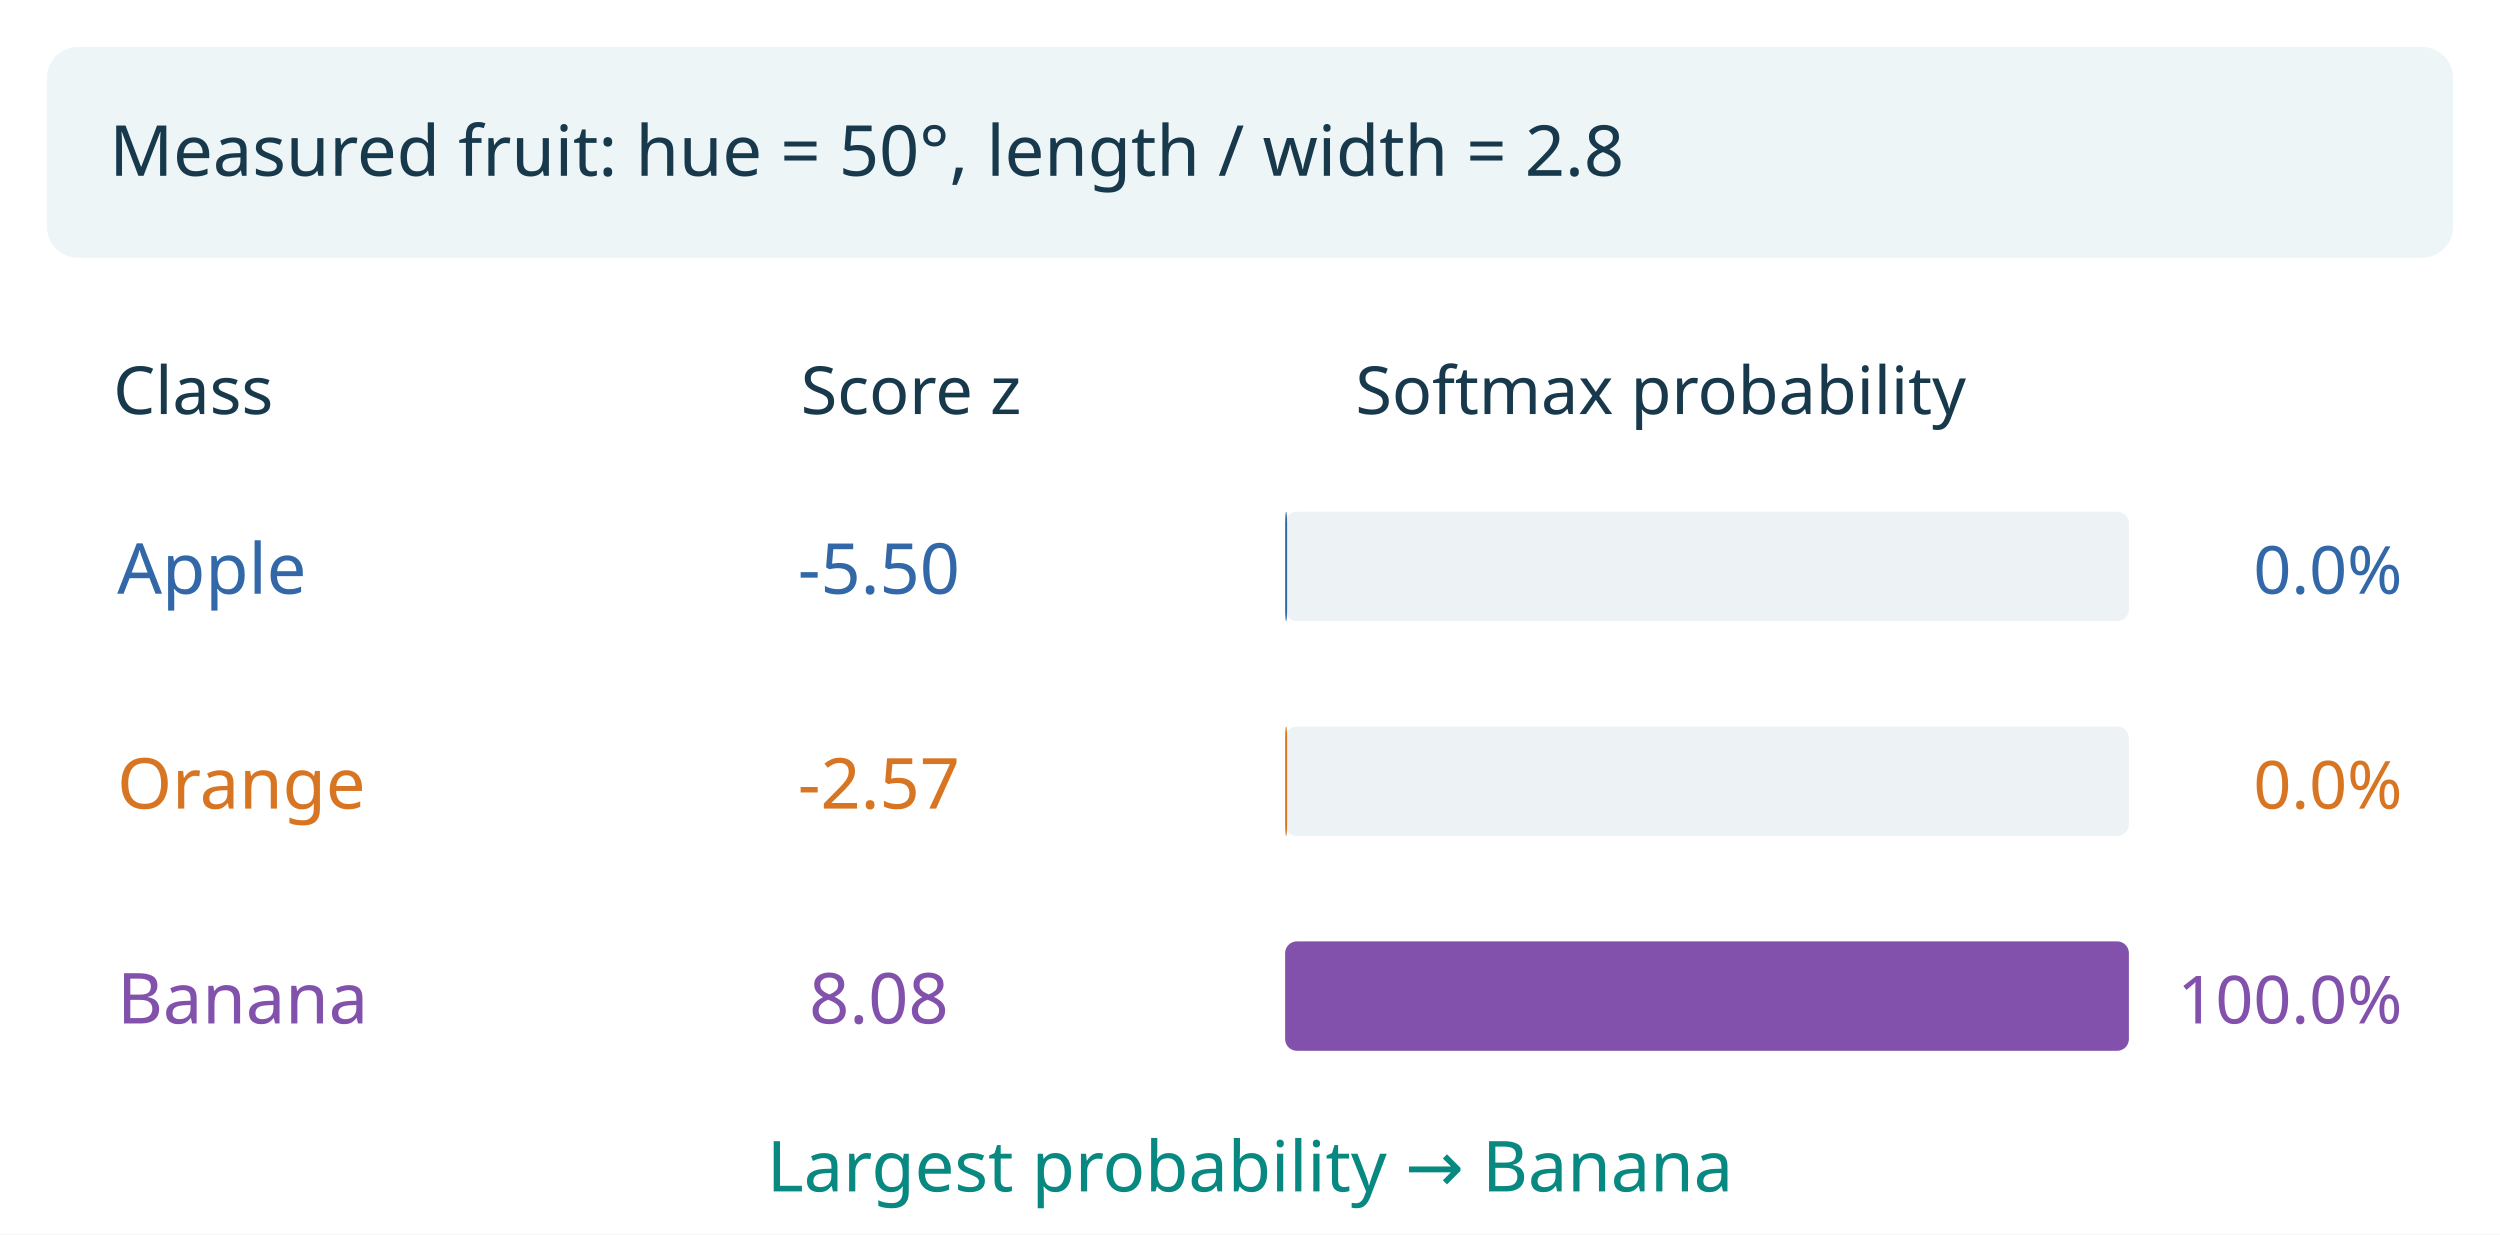
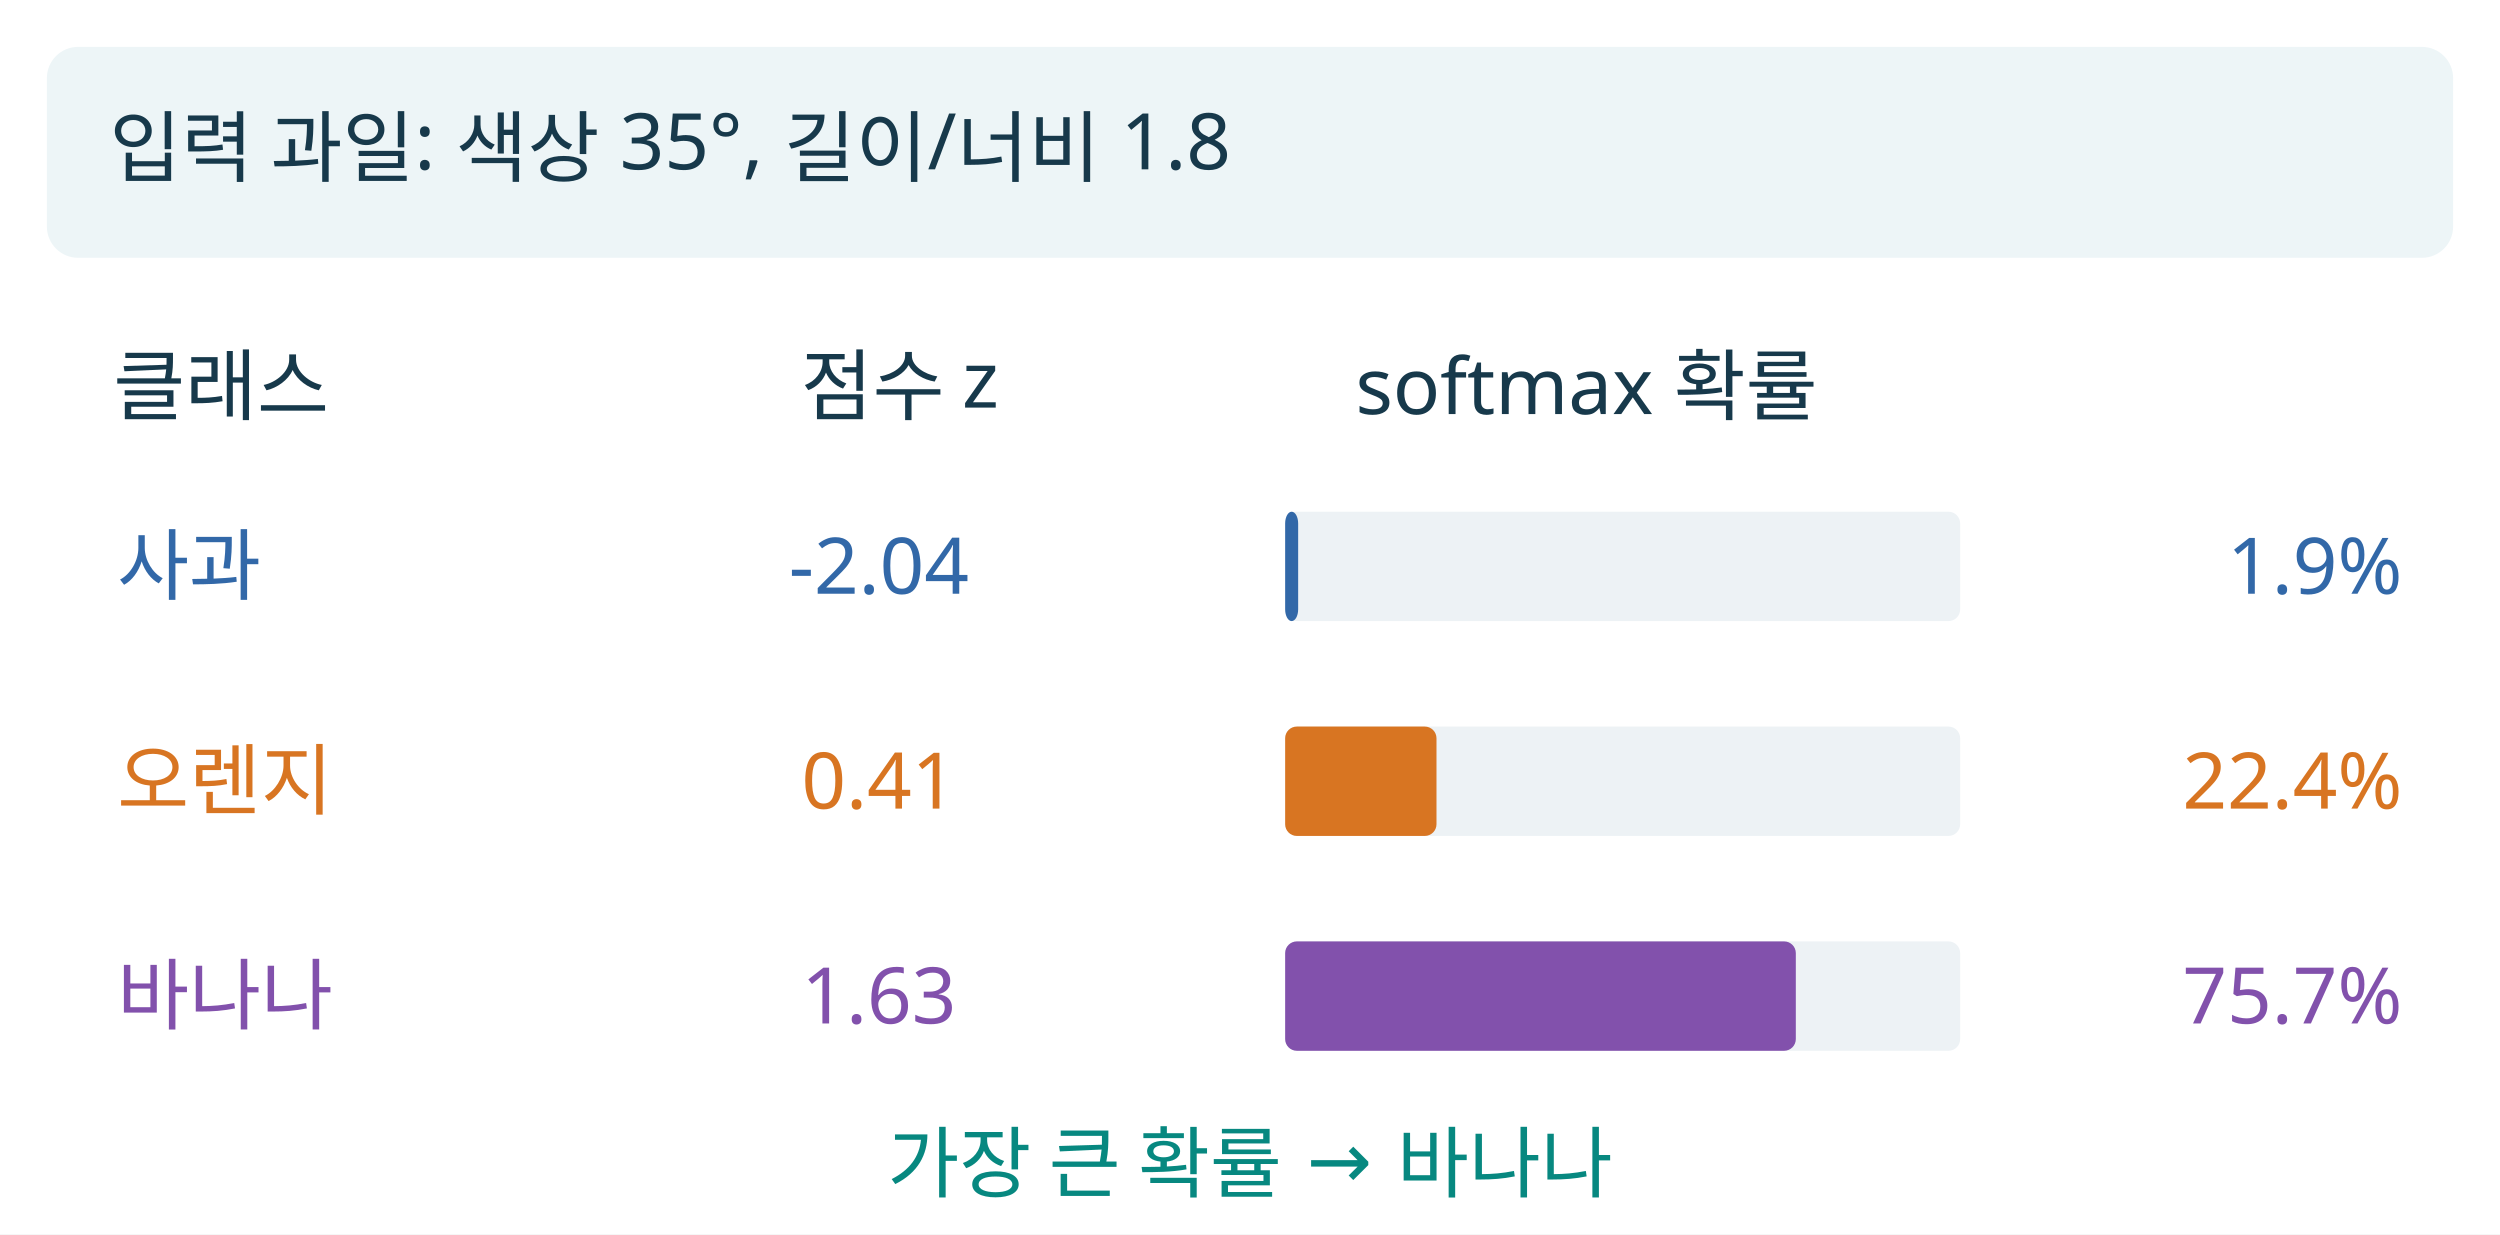
<svg xmlns="http://www.w3.org/2000/svg" width="640" height="316" viewBox="0 0 640 316">
-   <style>text{font-family:sans-serif;font-size:16px;fill:#17394b}</style>
+   <style>text{font-family:sans-serif;font-size:20px;fill:#17394b}</style>
  <defs>
    <marker id="arrow" markerWidth="7" markerHeight="7" refX="6" refY="3" orient="auto">
      <path d="M0 0L6 3L0 6" fill="none" stroke="#536675" />
    </marker>
  </defs>
  <rect width="640" height="316" fill="white" />
  <rect x="12" y="12" width="616" height="54" rx="8" fill="#edf5f7" />
-   <text x="28" y="45" text-anchor="start" style="font-size:18px;fill:#17394b">Measured fruit: hue = 50°, length / width = 2.8</text>
-   <text x="29" y="106" text-anchor="start" style="font-size:17px;fill:#17394b">Class</text>
-   <text x="205" y="106" text-anchor="start" style="font-size:17px;fill:#17394b">Score z</text>
-   <text x="347" y="106" text-anchor="start" style="font-size:17px;fill:#17394b">Softmax probability</text>
-   <text x="30" y="152" text-anchor="start" style="font-size:18px;fill:#3268a8">Apple</text>
-   <text x="225" y="152" text-anchor="middle" style="font-size:18px;fill:#3268a8">-5.50</text>
-   <rect x="329" y="131" width="216" height="28" rx="3" fill="#edf2f5" />
-   <rect x="329" y="131" width="0.5" height="28" rx="3" fill="#3268a8" />
-   <text x="615" y="152" text-anchor="end" style="font-size:17px;fill:#3268a8">0.0%</text>
-   <text x="30" y="207" text-anchor="start" style="font-size:18px;fill:#d87522">Orange</text>
-   <text x="225" y="207" text-anchor="middle" style="font-size:18px;fill:#d87522">-2.57</text>
-   <rect x="329" y="186" width="216" height="28" rx="3" fill="#edf2f5" />
-   <rect x="329" y="186" width="0.5" height="28" rx="3" fill="#d87522" />
-   <text x="615" y="207" text-anchor="end" style="font-size:17px;fill:#d87522">0.0%</text>
-   <text x="30" y="262" text-anchor="start" style="font-size:18px;fill:#8251ac">Banana</text>
-   <text x="225" y="262" text-anchor="middle" style="font-size:18px;fill:#8251ac">8.08</text>
-   <rect x="329" y="241" width="216" height="28" rx="3" fill="#edf2f5" />
-   <rect x="329" y="241" width="215.995" height="28" rx="3" fill="#8251ac" />
-   <text x="615" y="262" text-anchor="end" style="font-size:17px;fill:#8251ac">100.0%</text>
-   <text x="320" y="305" text-anchor="middle" style="font-size:18px;fill:#078880">Largest probability → Banana</text>
+   <text x="28" y="45" text-anchor="start" style="font-size:20px;fill:#17394b">입력 과일: 색상 35°, 길이/너비 1.8</text>
+   <text x="29" y="106" text-anchor="start" style="font-size:20px;fill:#17394b">클래스</text>
+   <text x="205" y="106" text-anchor="start" style="font-size:20px;fill:#17394b">점수 z</text>
+   <text x="347" y="106" text-anchor="start" style="font-size:20px;fill:#17394b">softmax 확률</text>
+   <text x="30" y="152" text-anchor="start" style="font-size:20px;fill:#3268a8">사과</text>
+   <text x="225" y="152" text-anchor="middle" style="font-size:20px;fill:#3268a8">-2.04</text>
+   <rect x="329" y="131" width="172.8" height="28" rx="3" fill="#edf2f5" />
+   <rect x="329" y="131" width="3.328" height="28" rx="3" fill="#3268a8" />
+   <text x="615" y="152" text-anchor="end" style="font-size:20px;fill:#3268a8">1.9%</text>
+   <text x="30" y="207" text-anchor="start" style="font-size:20px;fill:#d87522">오렌지</text>
+   <text x="225" y="207" text-anchor="middle" style="font-size:20px;fill:#d87522">0.41</text>
+   <rect x="329" y="186" width="172.8" height="28" rx="3" fill="#edf2f5" />
+   <rect x="329" y="186" width="38.742" height="28" rx="3" fill="#d87522" />
+   <text x="615" y="207" text-anchor="end" style="font-size:20px;fill:#d87522">22.4%</text>
+   <text x="30" y="262" text-anchor="start" style="font-size:20px;fill:#8251ac">바나나</text>
+   <text x="225" y="262" text-anchor="middle" style="font-size:20px;fill:#8251ac">1.63</text>
+   <rect x="329" y="241" width="172.8" height="28" rx="3" fill="#edf2f5" />
+   <rect x="329" y="241" width="130.73" height="28" rx="3" fill="#8251ac" />
+   <text x="615" y="262" text-anchor="end" style="font-size:20px;fill:#8251ac">75.7%</text>
+   <text x="320" y="305" text-anchor="middle" style="font-size:20px;fill:#078880">가장 큰 확률 → 바나나</text>
</svg>
